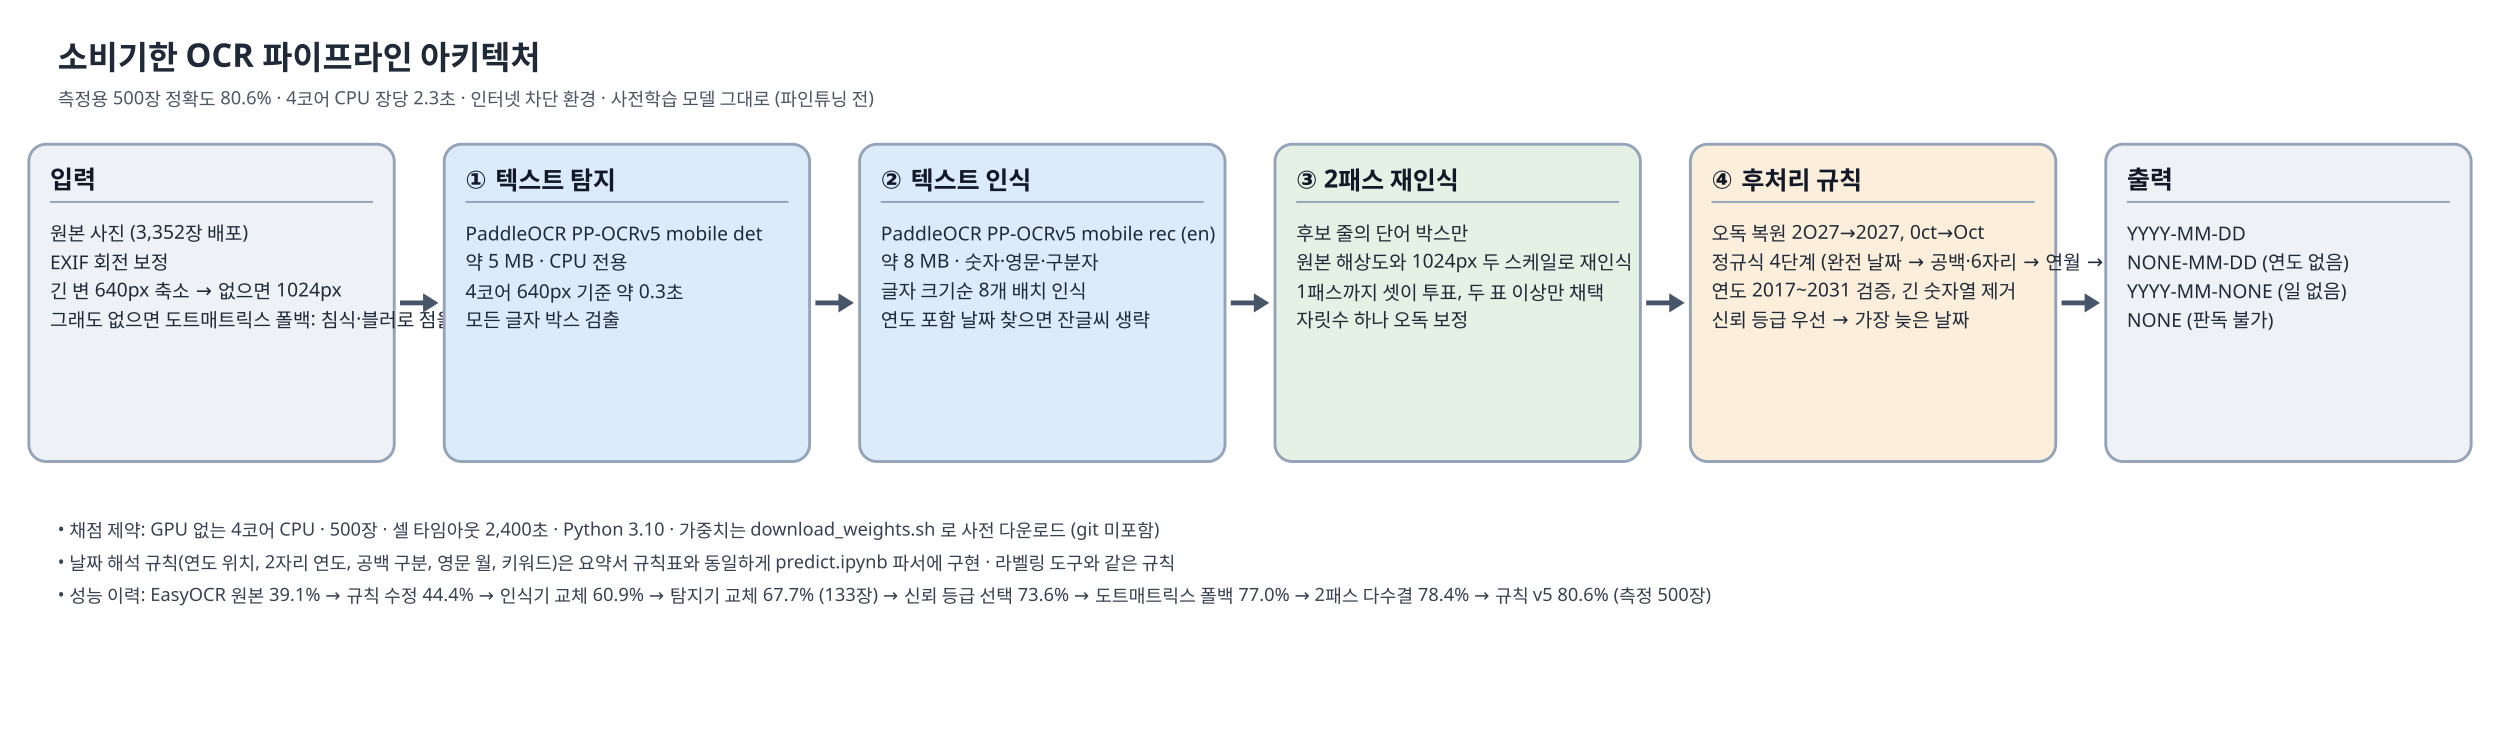
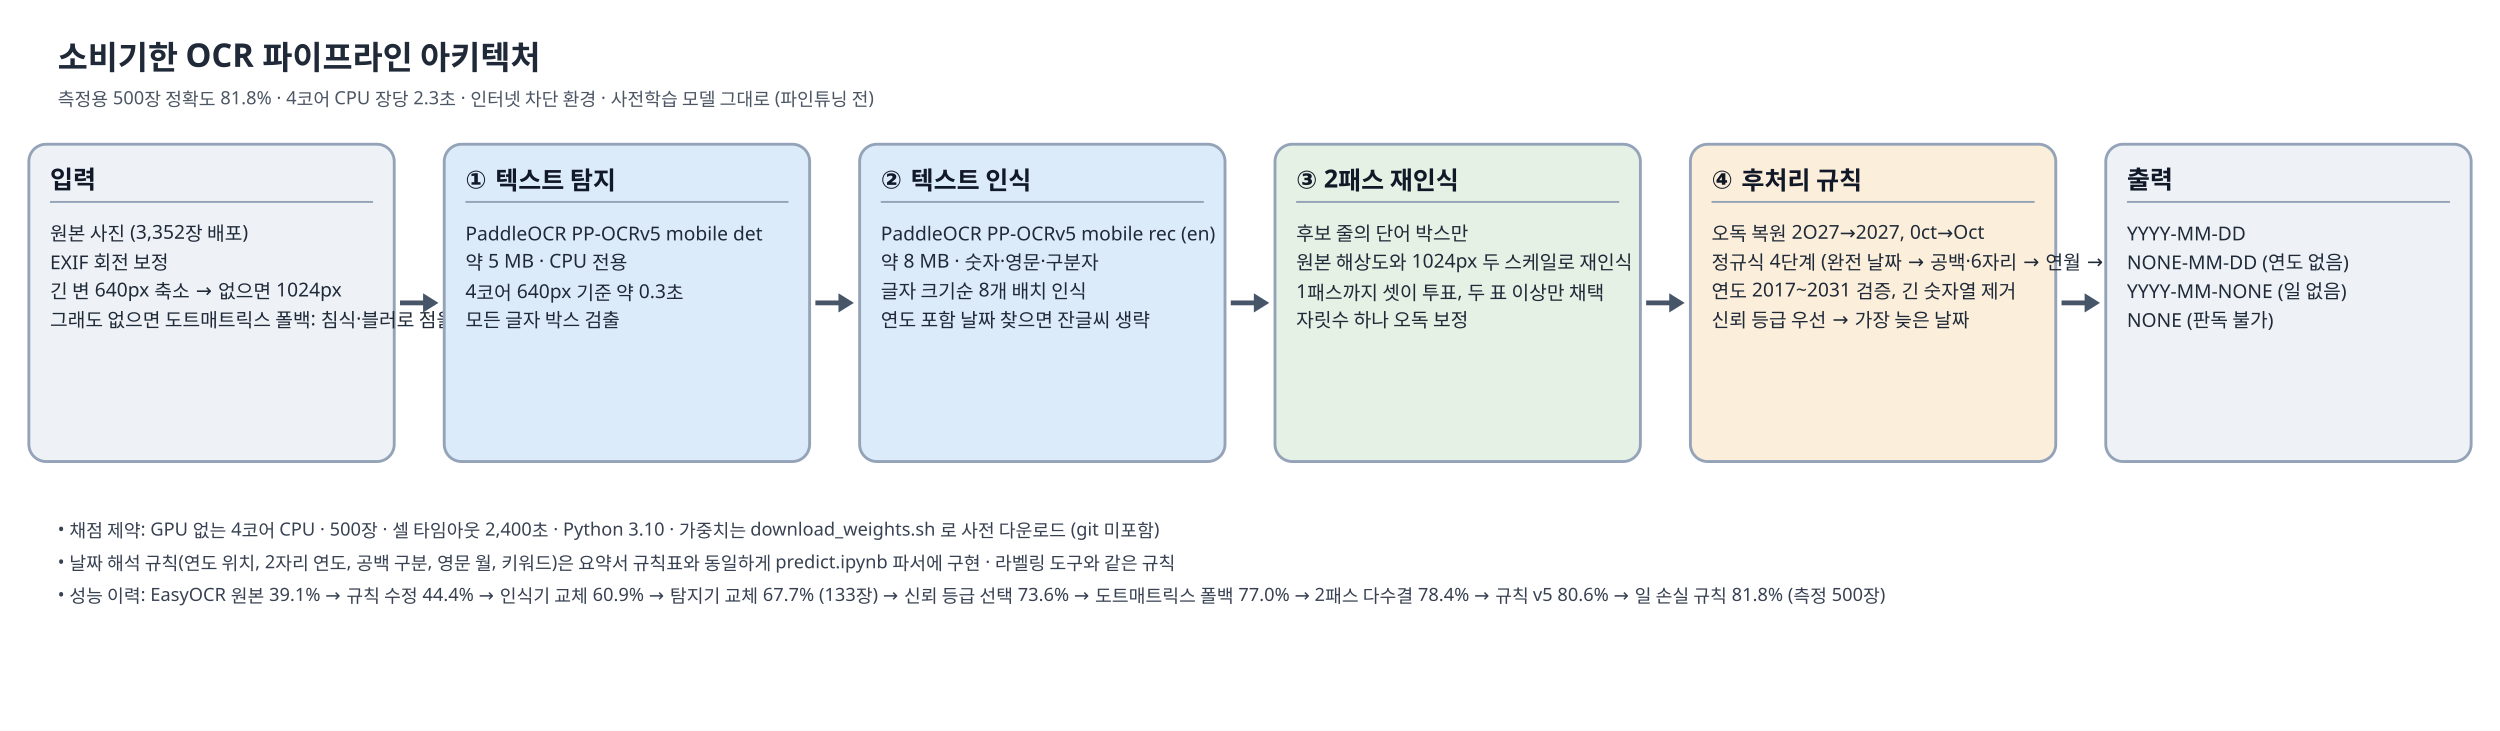
<svg xmlns="http://www.w3.org/2000/svg" width="2600" height="760" font-family="Malgun Gothic, Apple SD Gothic Neo, sans-serif">
  <rect width="2600" height="760" fill="white" />
  <text x="60" y="72" font-size="34" font-weight="bold" fill="#1F2937">소비기한 OCR 파이프라인 아키텍처</text>
-   <text x="60" y="110" font-size="19" fill="#4B5563">측정용 500장 정확도 80.6% · 4코어 CPU 장당 2.3초 · 인터넷 차단 환경 · 사전학습 모델 그대로 (파인튜닝 전)</text>
+   <text x="60" y="110" font-size="19" fill="#4B5563">측정용 500장 정확도 81.8% · 4코어 CPU 장당 2.3초 · 인터넷 차단 환경 · 사전학습 모델 그대로 (파인튜닝 전)</text>
  <rect x="30" y="150" width="380" height="330" rx="18" fill="#EEF2F7" stroke="#94A3B8" stroke-width="3" />
  <text x="52" y="196" font-size="26" font-weight="bold" fill="#111827">입력</text>
  <line x1="52" y1="210" x2="388" y2="210" stroke="#94A3B8" stroke-width="2" />
  <text x="52" y="250" font-size="20" fill="#1F2937">원본 사진 (3,352장 배포)</text>
  <text x="52" y="280" font-size="20" fill="#1F2937">EXIF 회전 보정</text>
  <text x="52" y="310" font-size="20" fill="#1F2937">긴 변 640px 축소 → 없으면 1024px</text>
  <text x="52" y="340" font-size="20" fill="#1F2937">그래도 없으면 도트매트릭스 폴백: 침식·블러로 점을 이어 재시도</text>
  <line x1="416" y1="315" x2="444" y2="315" stroke="#475569" stroke-width="5" />
  <polygon points="456,315 440,305 440,325" fill="#475569" />
  <rect x="462" y="150" width="380" height="330" rx="18" fill="#DCEBFA" stroke="#94A3B8" stroke-width="3" />
  <text x="484" y="196" font-size="26" font-weight="bold" fill="#111827">① 텍스트 탐지</text>
  <line x1="484" y1="210" x2="820" y2="210" stroke="#94A3B8" stroke-width="2" />
  <text x="484" y="250" font-size="20" fill="#1F2937">PaddleOCR PP-OCRv5 mobile det</text>
  <text x="484" y="280" font-size="20" fill="#1F2937">약 5 MB · CPU 전용</text>
  <text x="484" y="310" font-size="20" fill="#1F2937">4코어 640px 기준 약 0.3초</text>
  <text x="484" y="340" font-size="20" fill="#1F2937">모든 글자 박스 검출</text>
  <line x1="848" y1="315" x2="876" y2="315" stroke="#475569" stroke-width="5" />
  <polygon points="888,315 872,305 872,325" fill="#475569" />
  <rect x="894" y="150" width="380" height="330" rx="18" fill="#DCEBFA" stroke="#94A3B8" stroke-width="3" />
  <text x="916" y="196" font-size="26" font-weight="bold" fill="#111827">② 텍스트 인식</text>
  <line x1="916" y1="210" x2="1252" y2="210" stroke="#94A3B8" stroke-width="2" />
  <text x="916" y="250" font-size="20" fill="#1F2937">PaddleOCR PP-OCRv5 mobile rec (en)</text>
  <text x="916" y="280" font-size="20" fill="#1F2937">약 8 MB · 숫자·영문·구분자</text>
  <text x="916" y="310" font-size="20" fill="#1F2937">글자 크기순 8개 배치 인식</text>
  <text x="916" y="340" font-size="20" fill="#1F2937">연도 포함 날짜 찾으면 잔글씨 생략</text>
  <line x1="1280" y1="315" x2="1308" y2="315" stroke="#475569" stroke-width="5" />
  <polygon points="1320,315 1304,305 1304,325" fill="#475569" />
  <rect x="1326" y="150" width="380" height="330" rx="18" fill="#E4F1E4" stroke="#94A3B8" stroke-width="3" />
  <text x="1348" y="196" font-size="26" font-weight="bold" fill="#111827">③ 2패스 재인식</text>
  <line x1="1348" y1="210" x2="1684" y2="210" stroke="#94A3B8" stroke-width="2" />
  <text x="1348" y="250" font-size="20" fill="#1F2937">후보 줄의 단어 박스만</text>
  <text x="1348" y="280" font-size="20" fill="#1F2937">원본 해상도와 1024px 두 스케일로 재인식</text>
  <text x="1348" y="310" font-size="20" fill="#1F2937">1패스까지 셋이 투표, 두 표 이상만 채택</text>
  <text x="1348" y="340" font-size="20" fill="#1F2937">자릿수 하나 오독 보정</text>
  <line x1="1712" y1="315" x2="1740" y2="315" stroke="#475569" stroke-width="5" />
  <polygon points="1752,315 1736,305 1736,325" fill="#475569" />
  <rect x="1758" y="150" width="380" height="330" rx="18" fill="#FBEEDB" stroke="#94A3B8" stroke-width="3" />
  <text x="1780" y="196" font-size="26" font-weight="bold" fill="#111827">④ 후처리 규칙</text>
  <line x1="1780" y1="210" x2="2116" y2="210" stroke="#94A3B8" stroke-width="2" />
  <text x="1780" y="250" font-size="20" fill="#1F2937">오독 복원 2O27→2027, 0ct→Oct</text>
  <text x="1780" y="280" font-size="20" fill="#1F2937">정규식 4단계 (완전 날짜 → 공백·6자리 → 연월 → 월일)</text>
  <text x="1780" y="310" font-size="20" fill="#1F2937">연도 2017~2031 검증, 긴 숫자열 제거</text>
  <text x="1780" y="340" font-size="20" fill="#1F2937">신뢰 등급 우선 → 가장 늦은 날짜</text>
  <line x1="2144" y1="315" x2="2172" y2="315" stroke="#475569" stroke-width="5" />
  <polygon points="2184,315 2168,305 2168,325" fill="#475569" />
  <rect x="2190" y="150" width="380" height="330" rx="18" fill="#EEF2F7" stroke="#94A3B8" stroke-width="3" />
  <text x="2212" y="196" font-size="26" font-weight="bold" fill="#111827">출력</text>
  <line x1="2212" y1="210" x2="2548" y2="210" stroke="#94A3B8" stroke-width="2" />
  <text x="2212" y="250" font-size="20" fill="#1F2937">YYYY-MM-DD</text>
  <text x="2212" y="280" font-size="20" fill="#1F2937">NONE-MM-DD (연도 없음)</text>
  <text x="2212" y="310" font-size="20" fill="#1F2937">YYYY-MM-NONE (일 없음)</text>
  <text x="2212" y="340" font-size="20" fill="#1F2937">NONE (판독 불가)</text>
  <text x="60" y="557" font-size="19" fill="#374151">• 채점 제약: GPU 없는 4코어 CPU · 500장 · 셀 타임아웃 2,400초 · Python 3.10 · 가중치는 download_weights.sh 로 사전 다운로드 (git 미포함)</text>
  <text x="60" y="591" font-size="19" fill="#374151">• 날짜 해석 규칙(연도 위치, 2자리 연도, 공백 구분, 영문 월, 키워드)은 요약서 규칙표와 동일하게 predict.ipynb 파서에 구현 · 라벨링 도구와 같은 규칙</text>
-   <text x="60" y="625" font-size="19" fill="#374151">• 성능 이력: EasyOCR 원본 39.1% → 규칙 수정 44.4% → 인식기 교체 60.9% → 탐지기 교체 67.7% (133장) → 신뢰 등급 선택 73.6% → 도트매트릭스 폴백 77.0% → 2패스 다수결 78.4% → 규칙 v5 80.6% (측정 500장)</text>
+   <text x="60" y="625" font-size="19" fill="#374151">• 성능 이력: EasyOCR 원본 39.1% → 규칙 수정 44.4% → 인식기 교체 60.9% → 탐지기 교체 67.7% (133장) → 신뢰 등급 선택 73.6% → 도트매트릭스 폴백 77.0% → 2패스 다수결 78.4% → 규칙 v5 80.6% → 일 손실 규칙 81.8% (측정 500장)</text>
</svg>
